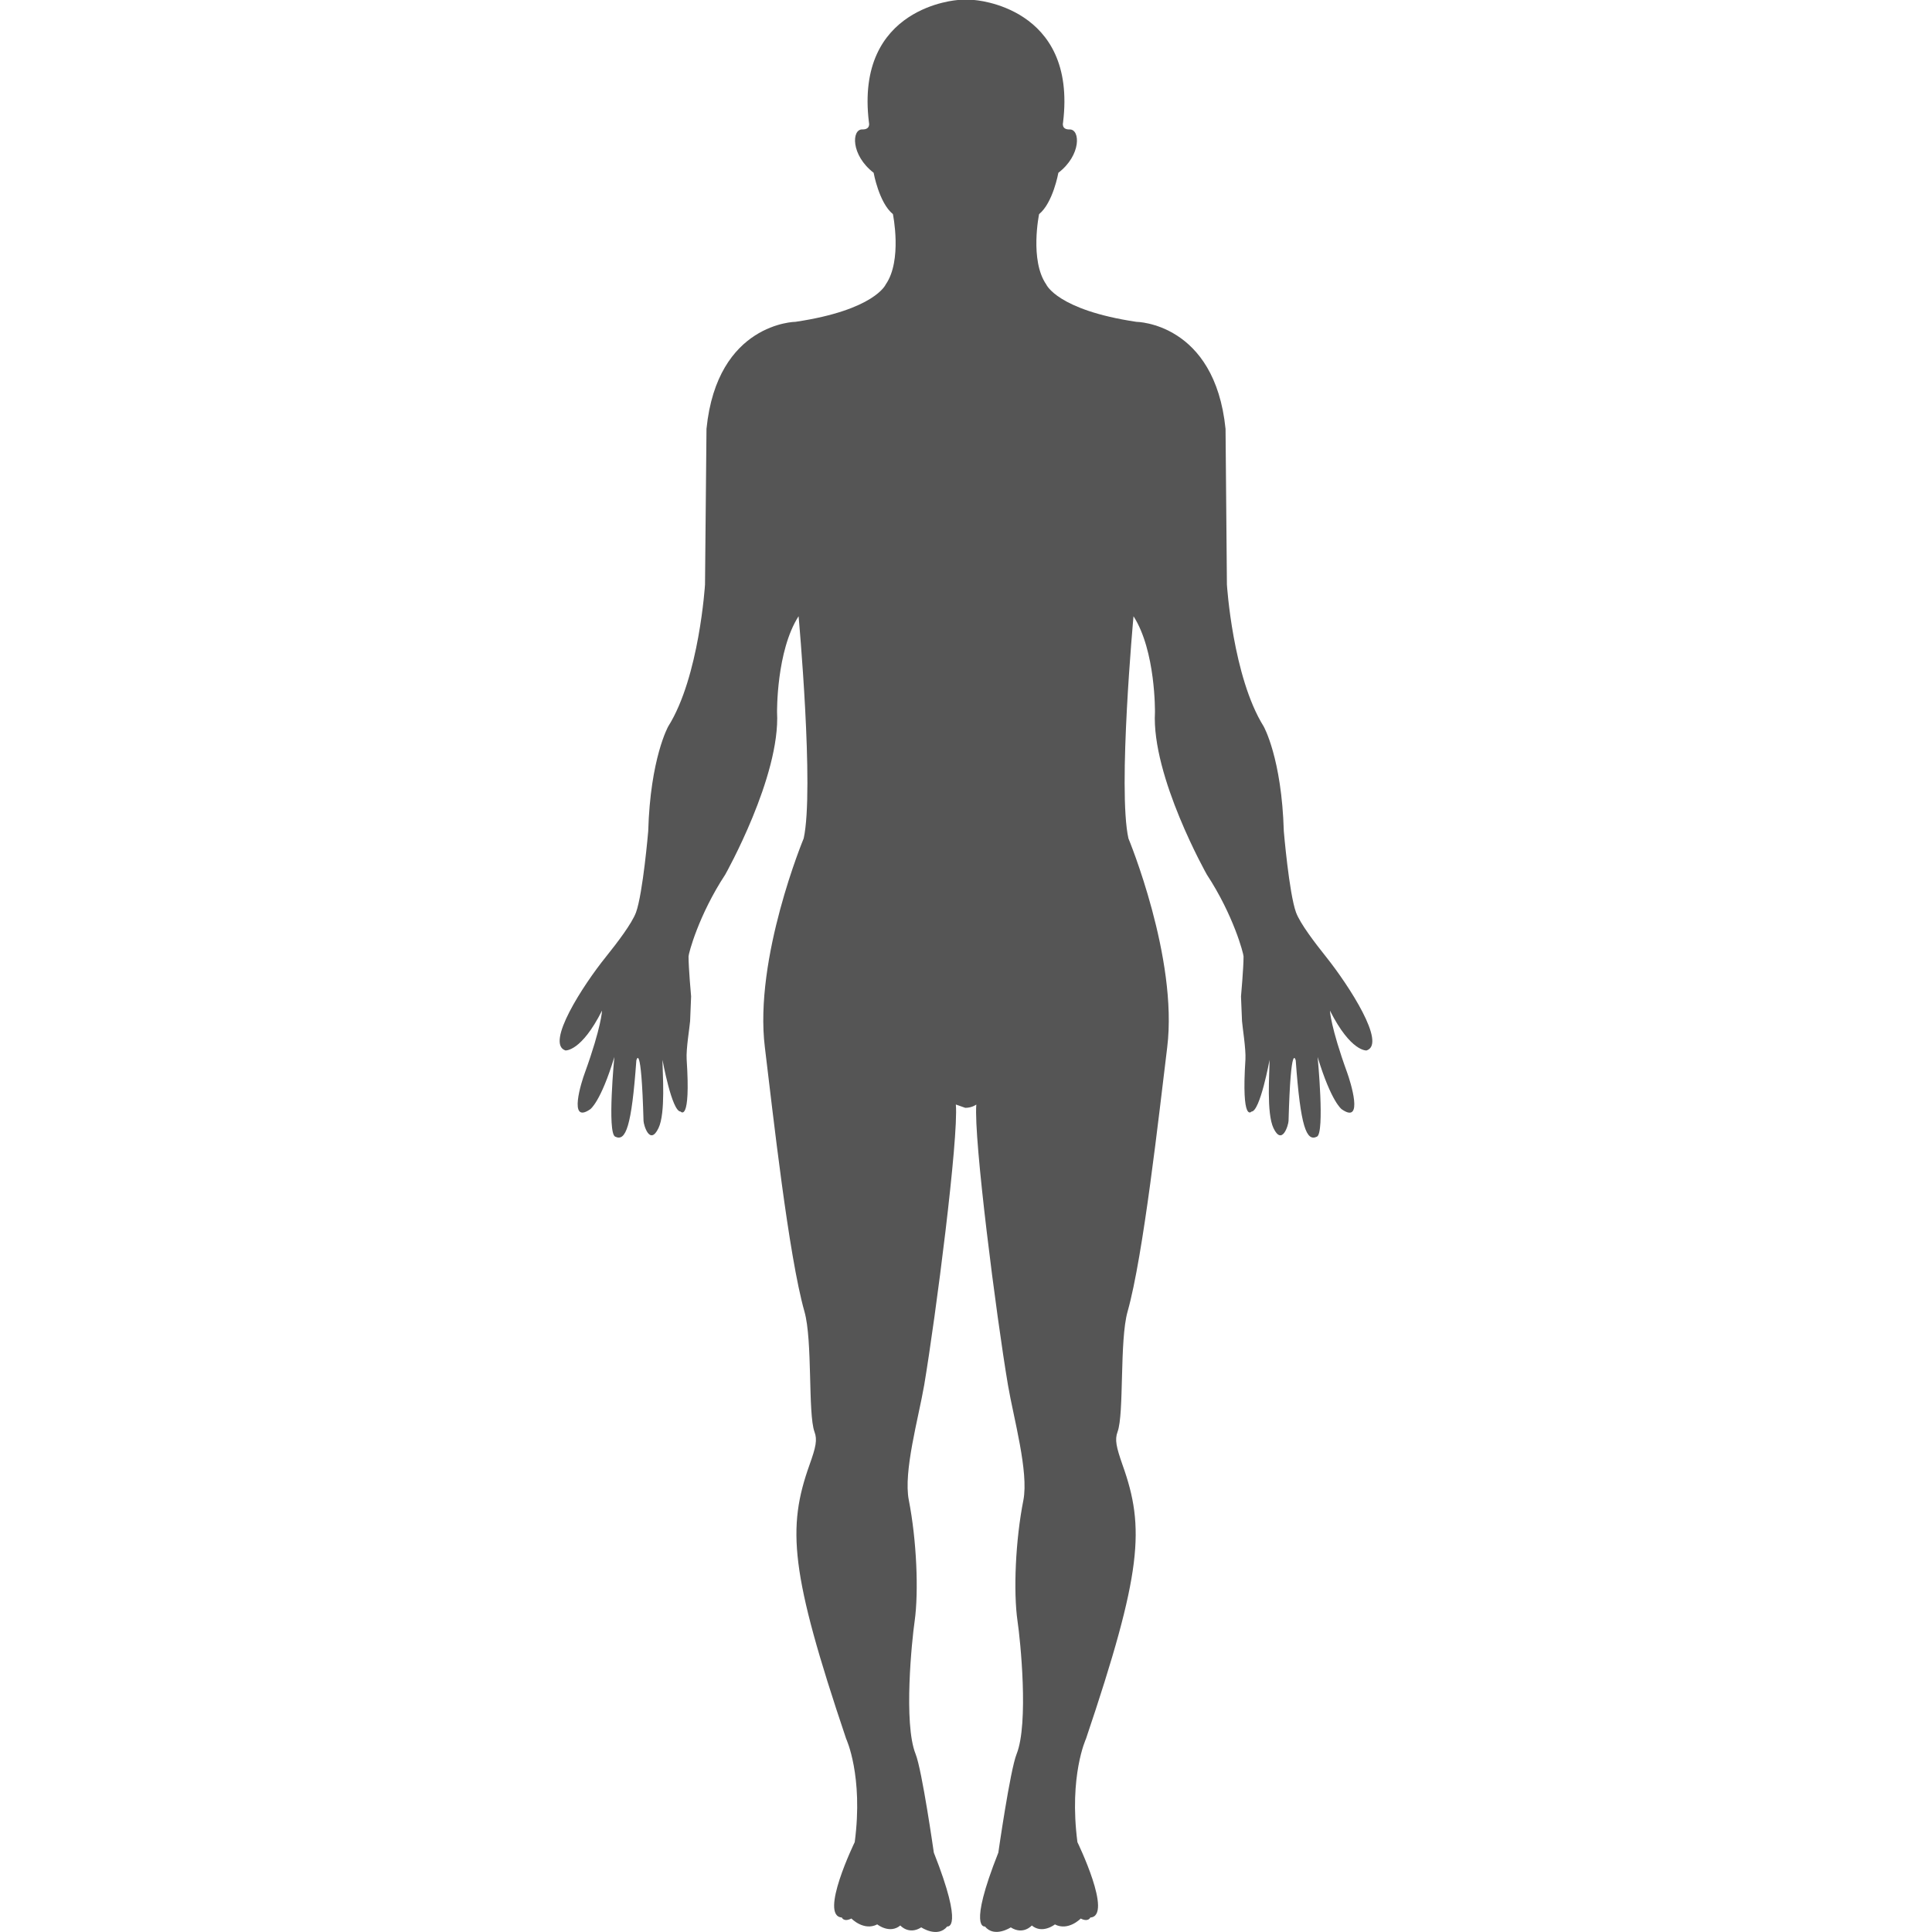
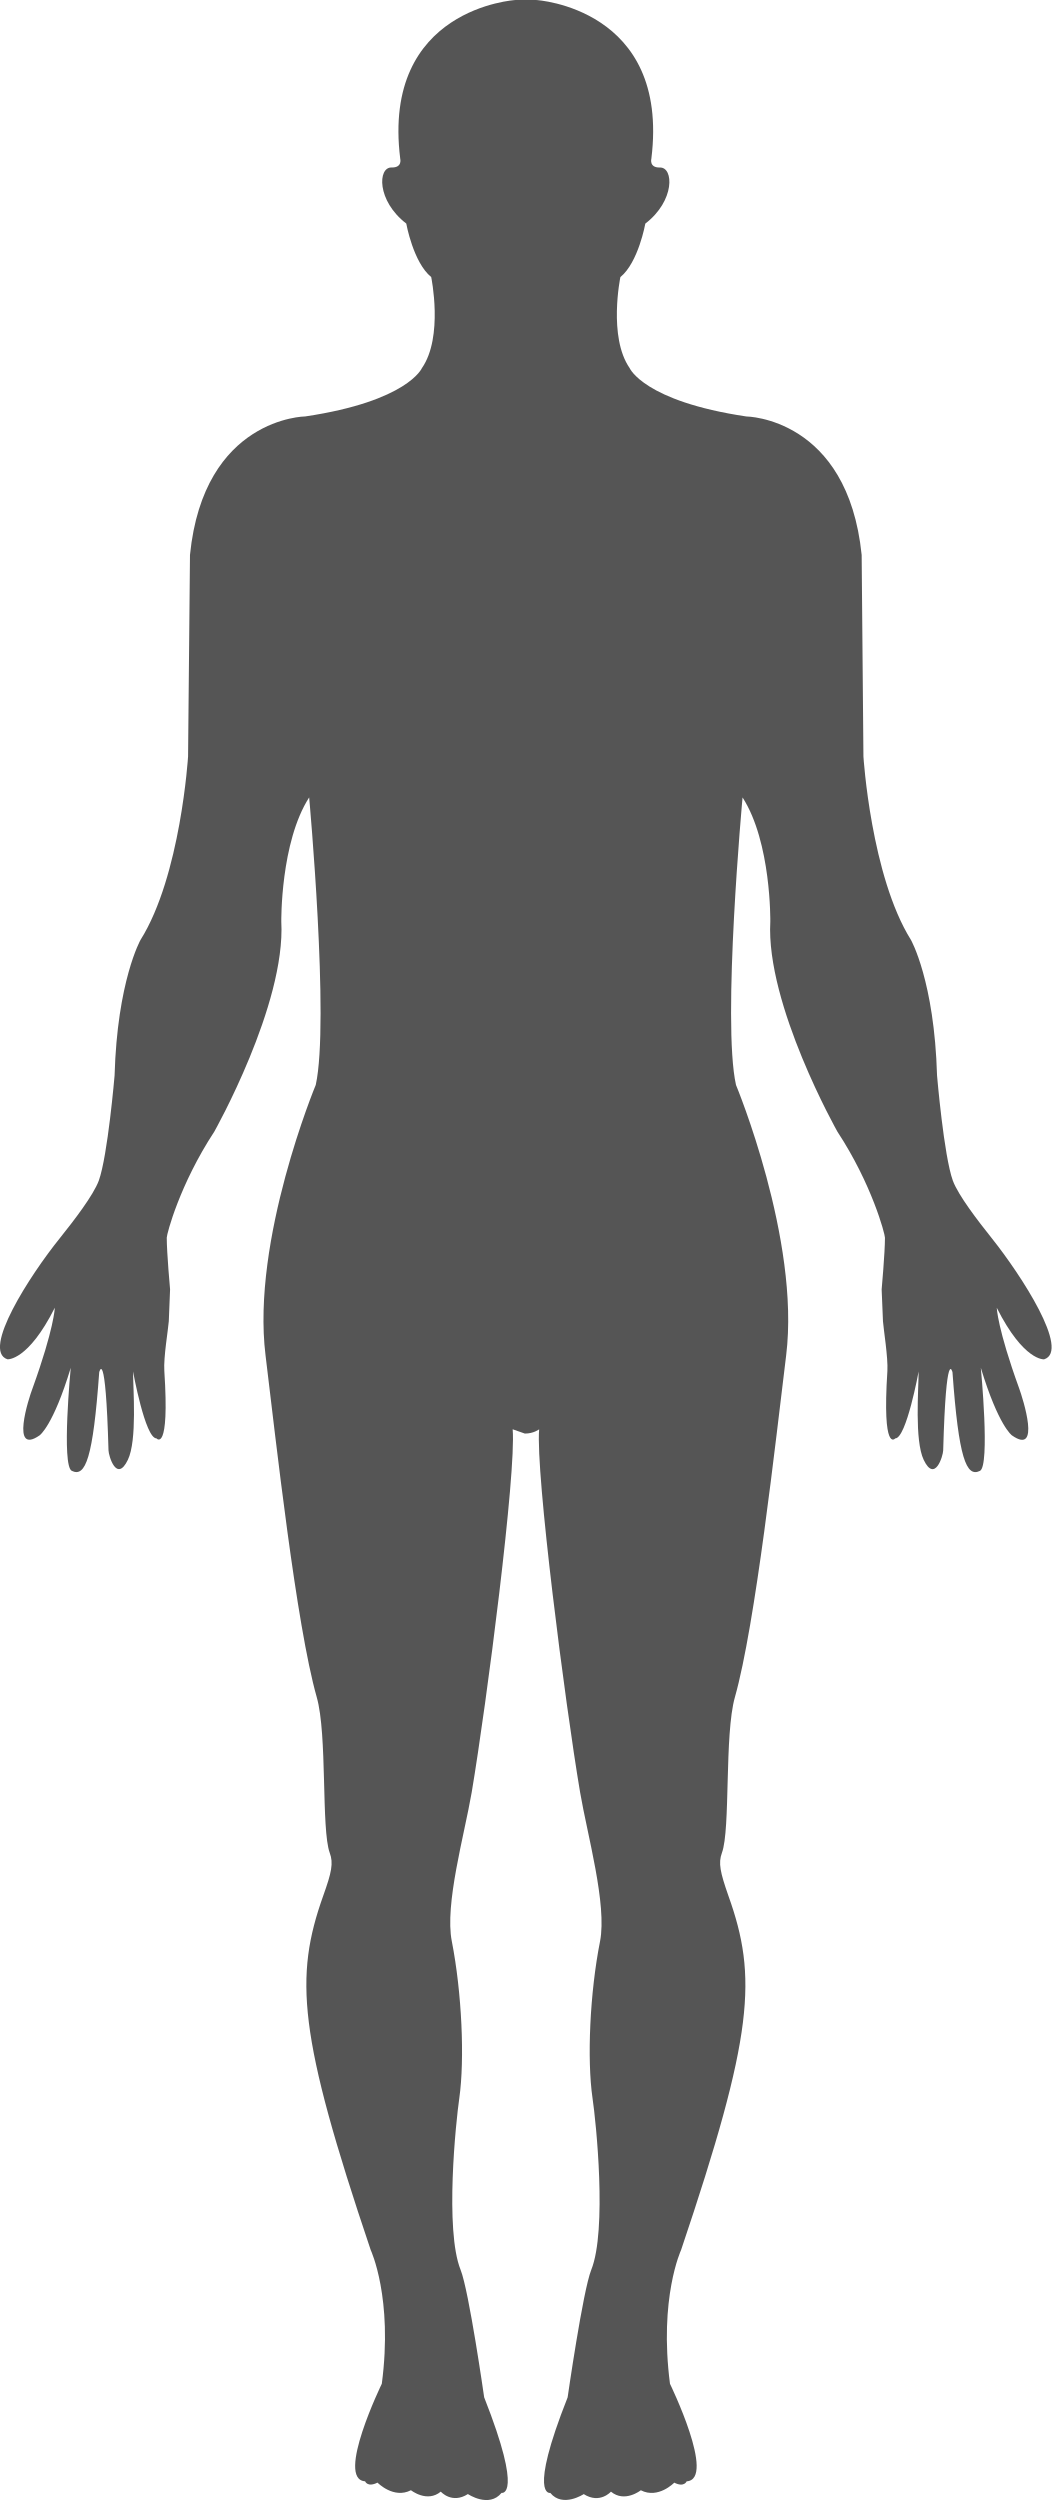
- <svg xmlns="http://www.w3.org/2000/svg" width="500" height="500" fill="#555" version="1.1" id="Capa_1" viewBox="0 0 206.326 206.326" xml:space="preserve">
+ <svg xmlns="http://www.w3.org/2000/svg" fill="#555" version="1.1" id="Capa_1" xml:space="preserve" preserveAspectRatio="none" viewBox="59.77 0 86.79 206.32">
  <g id="SVGRepo_bgCarrier" stroke-width="0" />
  <g id="SVGRepo_tracerCarrier" stroke-linecap="round" stroke-linejoin="round" />
  <g id="SVGRepo_iconCarrier">
    <g>
      <g>
        <path d="M104.265,117.959c-0.304,3.58,2.126,22.529,3.38,29.959c0.597,3.52,2.234,9.255,1.645,12.3 c-0.841,4.244-1.084,9.736-0.621,12.934c0.292,1.942,1.211,10.899-0.104,14.175c-0.688,1.718-1.949,10.522-1.949,10.522 c-3.285,8.294-1.431,7.886-1.431,7.886c1.017,1.248,2.759,0.098,2.759,0.098c1.327,0.846,2.246-0.201,2.246-0.201 c1.139,0.943,2.467-0.116,2.467-0.116c1.431,0.743,2.758-0.627,2.758-0.627c0.822,0.414,1.023-0.109,1.023-0.109 c2.466-0.158-1.376-8.05-1.376-8.05c-0.92-7.088,0.913-11.033,0.913-11.033c6.004-17.805,6.309-22.53,3.909-29.24 c-0.676-1.937-0.847-2.704-0.536-3.545c0.719-1.941,0.195-9.748,1.072-12.848c1.692-5.979,3.361-21.142,4.231-28.217 c1.169-9.53-4.141-22.308-4.141-22.308c-1.163-5.2,0.542-23.727,0.542-23.727c2.381,3.705,2.29,10.245,2.29,10.245 c-0.378,6.859,5.541,17.342,5.541,17.342c2.844,4.332,3.921,8.442,3.921,8.747c0,1.248-0.273,4.269-0.273,4.269l0.109,2.631 c0.049,0.67,0.426,2.977,0.365,4.092c-0.444,6.862,0.646,5.571,0.646,5.571c0.92,0,1.931-5.522,1.931-5.522 c0,1.424-0.348,5.687,0.42,7.295c0.919,1.918,1.595-0.329,1.607-0.78c0.243-8.737,0.768-6.448,0.768-6.448 c0.511,7.088,1.139,8.689,2.265,8.135c0.853-0.407,0.073-8.506,0.073-8.506c1.461,4.811,2.569,5.577,2.569,5.577 c2.411,1.693,0.92-2.983,0.585-3.909c-1.784-4.92-1.839-6.625-1.839-6.625c2.229,4.421,3.909,4.257,3.909,4.257 c2.174-0.694-1.9-6.954-4.287-9.953c-1.218-1.528-2.789-3.574-3.245-4.789c-0.743-2.058-1.304-8.674-1.304-8.674 c-0.225-7.807-2.155-11.198-2.155-11.198c-3.3-5.282-3.921-15.135-3.921-15.135l-0.146-16.635 c-1.157-11.347-9.518-11.429-9.518-11.429c-8.451-1.258-9.627-3.988-9.627-3.988c-1.79-2.576-0.767-7.514-0.767-7.514 c1.485-1.208,2.058-4.415,2.058-4.415c2.466-1.891,2.345-4.658,1.206-4.628c-0.914,0.024-0.707-0.733-0.707-0.733 C115.068,0.636,104.01,0,104.01,0h-1.688c0,0-11.063,0.636-9.523,13.089c0,0,0.207,0.758-0.715,0.733 c-1.136-0.03-1.242,2.737,1.215,4.628c0,0,0.572,3.206,2.058,4.415c0,0,1.023,4.938-0.767,7.514c0,0-1.172,2.73-9.627,3.988 c0,0-8.375,0.082-9.514,11.429l-0.158,16.635c0,0-0.609,9.853-3.922,15.135c0,0-1.921,3.392-2.143,11.198 c0,0-0.563,6.616-1.303,8.674c-0.451,1.209-2.021,3.255-3.249,4.789c-2.408,2.993-6.455,9.24-4.29,9.953 c0,0,1.689,0.164,3.909-4.257c0,0-0.046,1.693-1.827,6.625c-0.35,0.914-1.839,5.59,0.573,3.909c0,0,1.117-0.767,2.569-5.577 c0,0-0.779,8.099,0.088,8.506c1.133,0.555,1.751-1.047,2.262-8.135c0,0,0.524-2.289,0.767,6.448 c0.012,0.451,0.673,2.698,1.596,0.78c0.779-1.608,0.429-5.864,0.429-7.295c0,0,0.999,5.522,1.933,5.522 c0,0,1.099,1.291,0.648-5.571c-0.073-1.121,0.32-3.422,0.369-4.092l0.106-2.631c0,0-0.274-3.014-0.274-4.269 c0-0.311,1.078-4.415,3.921-8.747c0,0,5.913-10.488,5.532-17.342c0,0-0.082-6.54,2.299-10.245c0,0,1.69,18.526,0.545,23.727 c0,0-5.319,12.778-4.146,22.308c0.864,7.094,2.53,22.237,4.226,28.217c0.886,3.094,0.362,10.899,1.072,12.848 c0.32,0.847,0.152,1.627-0.536,3.545c-2.387,6.71-2.083,11.436,3.921,29.24c0,0,1.848,3.945,0.914,11.033 c0,0-3.836,7.892-1.379,8.05c0,0,0.192,0.523,1.023,0.109c0,0,1.327,1.37,2.761,0.627c0,0,1.328,1.06,2.463,0.116 c0,0,0.91,1.047,2.237,0.201c0,0,1.742,1.175,2.777-0.098c0,0,1.839,0.408-1.435-7.886c0,0-1.254-8.793-1.945-10.522 c-1.318-3.275-0.387-12.251-0.106-14.175c0.453-3.216,0.21-8.695-0.618-12.934c-0.606-3.038,1.035-8.774,1.641-12.3 c1.245-7.423,3.685-26.373,3.38-29.959l1.008,0.354C103.809,118.312,104.265,117.959,104.265,117.959z" />
      </g>
    </g>
  </g>
</svg>
